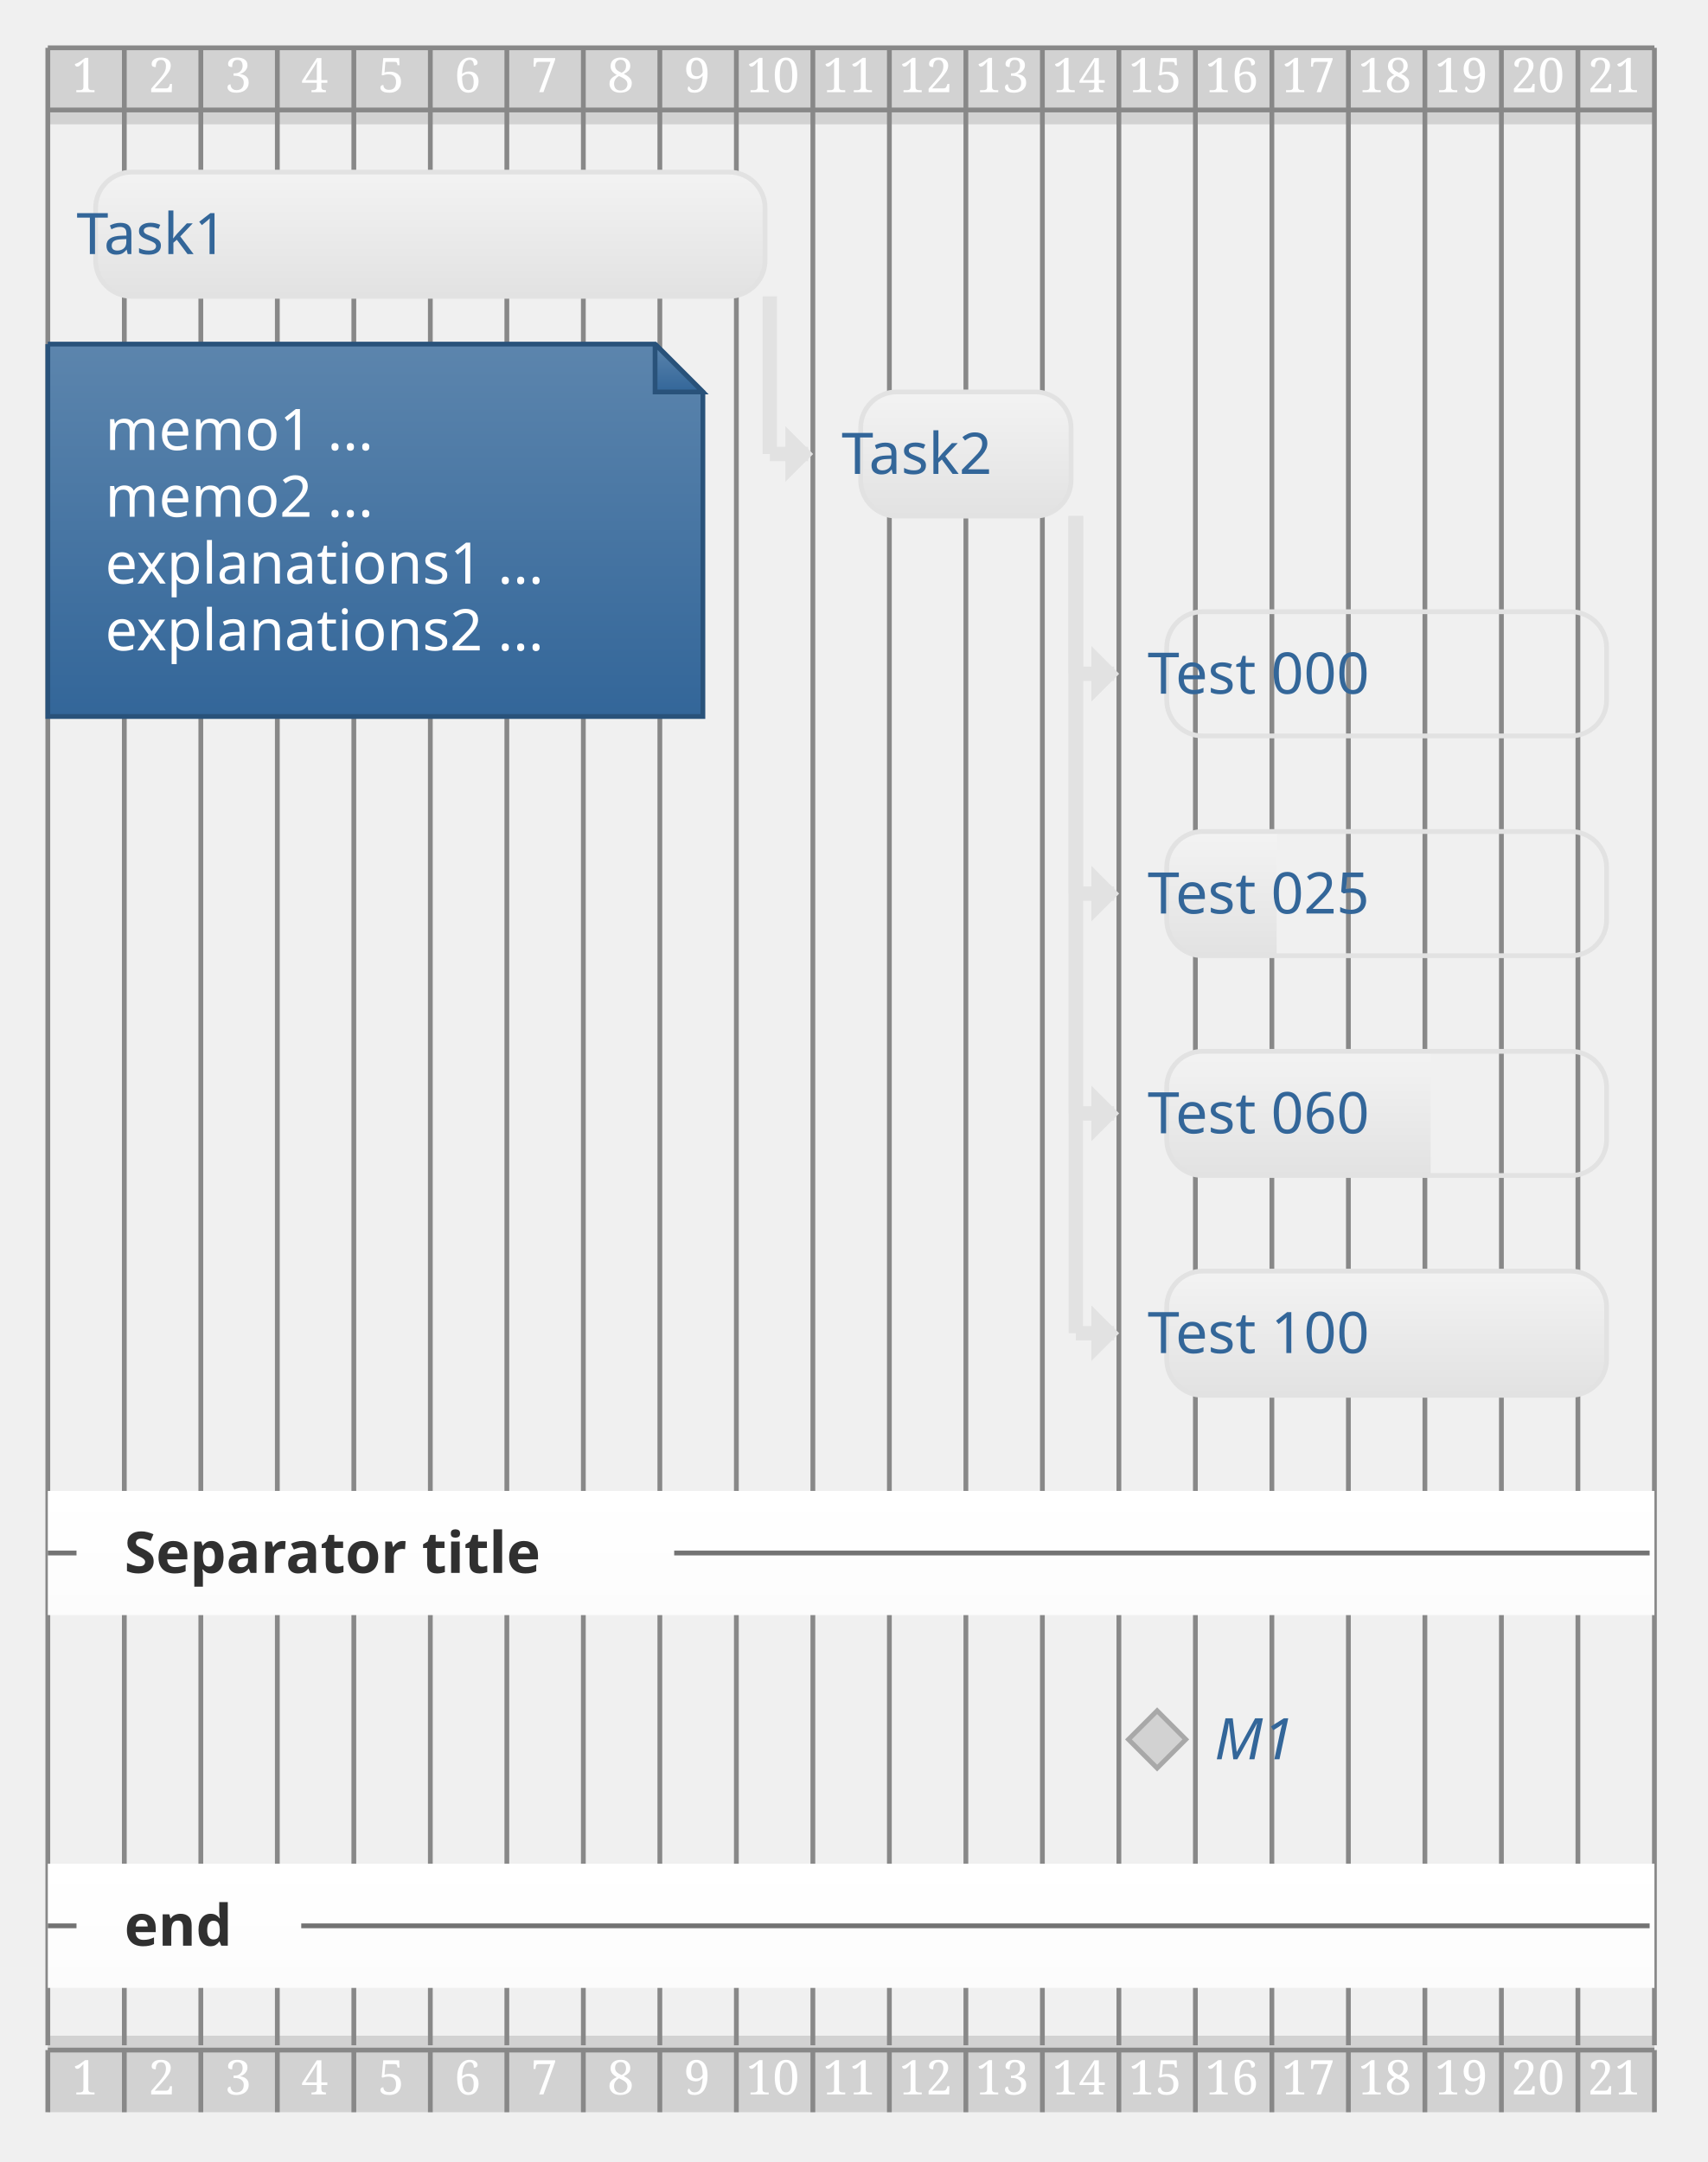
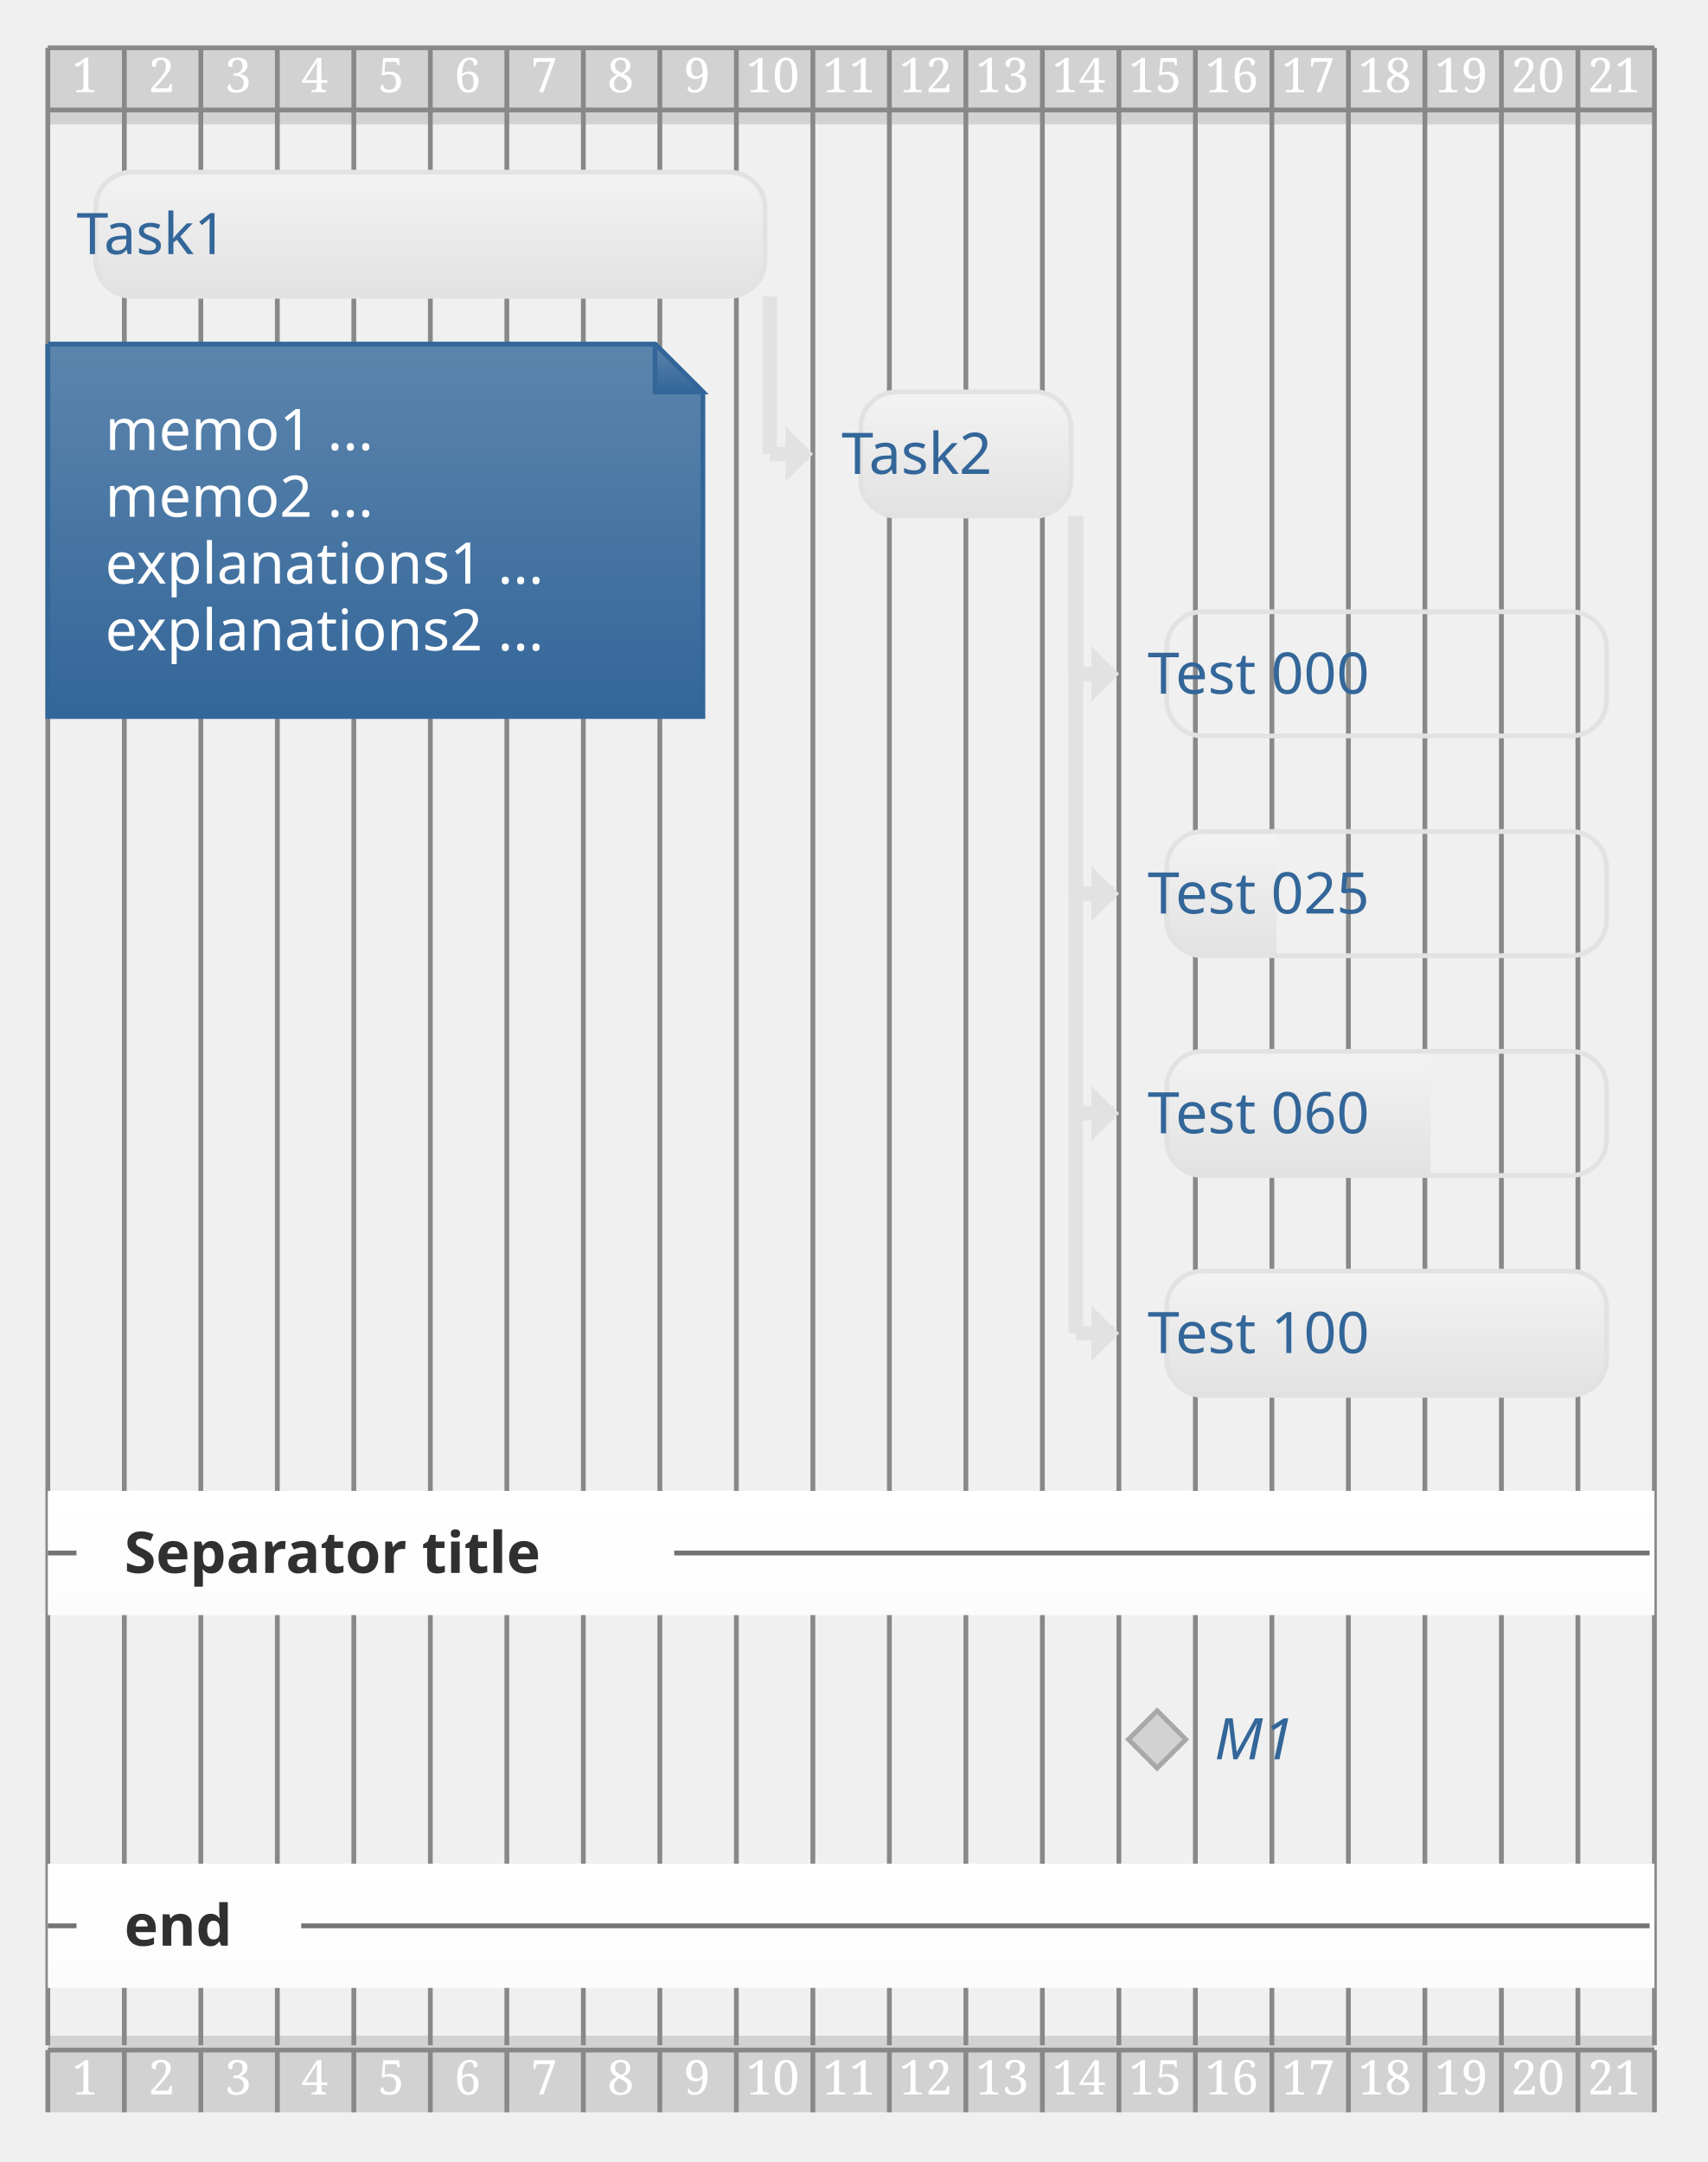
<svg xmlns="http://www.w3.org/2000/svg" contentStyleType="text/css" height="471.875px" preserveAspectRatio="none" style="width:372px;height:471px;" version="1.1" viewBox="0 0 372 471" width="372.917px" zoomAndPan="magnify">
  <defs>
    <linearGradient id="gwntja7p5cz30" x1="50%" x2="50%" y1="0%" y2="100%">
      <stop offset="0%" stop-color="#5C85AD" />
      <stop offset="100%" stop-color="#336699" />
    </linearGradient>
    <linearGradient id="gwntja7p5cz31" x1="50%" x2="50%" y1="0%" y2="100%">
      <stop offset="0%" stop-color="#F3F3F3" />
      <stop offset="100%" stop-color="#E2E2E2" />
    </linearGradient>
    <linearGradient id="gwntja7p5cz32" x1="50%" x2="50%" y1="0%" y2="100%">
      <stop offset="0%" stop-color="#FFFFFF" />
      <stop offset="100%" stop-color="#FCFCFC" />
    </linearGradient>
  </defs>
  <g>
    <rect fill="#D2D2D2" height="16.667" style="stroke:none;stroke-width:1.042;" width="350" x="10.417" y="10.417" />
    <rect fill="#D2D2D2" height="16.667" style="stroke:none;stroke-width:1.042;" width="350" x="10.417" y="443.49" />
    <line style="stroke:#888888;stroke-width:1.042;" x1="10.417" x2="10.417" y1="10.417" y2="445.573" />
    <line style="stroke:#888888;stroke-width:1.042;" x1="27.083" x2="27.083" y1="10.417" y2="445.573" />
    <line style="stroke:#888888;stroke-width:1.042;" x1="43.75" x2="43.75" y1="10.417" y2="445.573" />
    <line style="stroke:#888888;stroke-width:1.042;" x1="60.417" x2="60.417" y1="10.417" y2="445.573" />
    <line style="stroke:#888888;stroke-width:1.042;" x1="77.083" x2="77.083" y1="10.417" y2="445.573" />
    <line style="stroke:#888888;stroke-width:1.042;" x1="93.75" x2="93.75" y1="10.417" y2="445.573" />
    <line style="stroke:#888888;stroke-width:1.042;" x1="110.417" x2="110.417" y1="10.417" y2="445.573" />
    <line style="stroke:#888888;stroke-width:1.042;" x1="127.083" x2="127.083" y1="10.417" y2="445.573" />
    <line style="stroke:#888888;stroke-width:1.042;" x1="143.75" x2="143.75" y1="10.417" y2="445.573" />
    <line style="stroke:#888888;stroke-width:1.042;" x1="160.417" x2="160.417" y1="10.417" y2="445.573" />
    <line style="stroke:#888888;stroke-width:1.042;" x1="177.083" x2="177.083" y1="10.417" y2="445.573" />
    <line style="stroke:#888888;stroke-width:1.042;" x1="193.75" x2="193.75" y1="10.417" y2="445.573" />
    <line style="stroke:#888888;stroke-width:1.042;" x1="210.417" x2="210.417" y1="10.417" y2="445.573" />
    <line style="stroke:#888888;stroke-width:1.042;" x1="227.083" x2="227.083" y1="10.417" y2="445.573" />
    <line style="stroke:#888888;stroke-width:1.042;" x1="243.75" x2="243.75" y1="10.417" y2="445.573" />
    <line style="stroke:#888888;stroke-width:1.042;" x1="260.417" x2="260.417" y1="10.417" y2="445.573" />
    <line style="stroke:#888888;stroke-width:1.042;" x1="277.083" x2="277.083" y1="10.417" y2="445.573" />
    <line style="stroke:#888888;stroke-width:1.042;" x1="293.75" x2="293.75" y1="10.417" y2="445.573" />
    <line style="stroke:#888888;stroke-width:1.042;" x1="310.417" x2="310.417" y1="10.417" y2="445.573" />
    <line style="stroke:#888888;stroke-width:1.042;" x1="327.083" x2="327.083" y1="10.417" y2="445.573" />
    <line style="stroke:#888888;stroke-width:1.042;" x1="343.75" x2="343.75" y1="10.417" y2="445.573" />
    <line style="stroke:#888888;stroke-width:1.042;" x1="360.417" x2="360.417" y1="10.417" y2="445.573" />
    <text fill="#FFFFFF" font-family="Serif" font-size="10.417" lengthAdjust="spacing" textLength="6.25" x="15.625" y="20.086">1</text>
    <text fill="#FFFFFF" font-family="Serif" font-size="10.417" lengthAdjust="spacing" textLength="6.25" x="32.292" y="20.086">2</text>
    <text fill="#FFFFFF" font-family="Serif" font-size="10.417" lengthAdjust="spacing" textLength="6.25" x="48.958" y="20.086">3</text>
    <text fill="#FFFFFF" font-family="Serif" font-size="10.417" lengthAdjust="spacing" textLength="6.25" x="65.625" y="20.086">4</text>
    <text fill="#FFFFFF" font-family="Serif" font-size="10.417" lengthAdjust="spacing" textLength="6.25" x="82.292" y="20.086">5</text>
    <text fill="#FFFFFF" font-family="Serif" font-size="10.417" lengthAdjust="spacing" textLength="6.25" x="98.958" y="20.086">6</text>
    <text fill="#FFFFFF" font-family="Serif" font-size="10.417" lengthAdjust="spacing" textLength="6.25" x="115.625" y="20.086">7</text>
    <text fill="#FFFFFF" font-family="Serif" font-size="10.417" lengthAdjust="spacing" textLength="6.25" x="132.292" y="20.086">8</text>
    <text fill="#FFFFFF" font-family="Serif" font-size="10.417" lengthAdjust="spacing" textLength="6.25" x="148.958" y="20.086">9</text>
    <text fill="#FFFFFF" font-family="Serif" font-size="10.417" lengthAdjust="spacing" textLength="12.5" x="162.5" y="20.086">10</text>
    <text fill="#FFFFFF" font-family="Serif" font-size="10.417" lengthAdjust="spacing" textLength="12.5" x="179.167" y="20.086">11</text>
    <text fill="#FFFFFF" font-family="Serif" font-size="10.417" lengthAdjust="spacing" textLength="12.5" x="195.833" y="20.086">12</text>
    <text fill="#FFFFFF" font-family="Serif" font-size="10.417" lengthAdjust="spacing" textLength="12.5" x="212.5" y="20.086">13</text>
    <text fill="#FFFFFF" font-family="Serif" font-size="10.417" lengthAdjust="spacing" textLength="12.5" x="229.167" y="20.086">14</text>
    <text fill="#FFFFFF" font-family="Serif" font-size="10.417" lengthAdjust="spacing" textLength="12.5" x="245.833" y="20.086">15</text>
    <text fill="#FFFFFF" font-family="Serif" font-size="10.417" lengthAdjust="spacing" textLength="12.5" x="262.5" y="20.086">16</text>
    <text fill="#FFFFFF" font-family="Serif" font-size="10.417" lengthAdjust="spacing" textLength="12.5" x="279.167" y="20.086">17</text>
    <text fill="#FFFFFF" font-family="Serif" font-size="10.417" lengthAdjust="spacing" textLength="12.5" x="295.833" y="20.086">18</text>
    <text fill="#FFFFFF" font-family="Serif" font-size="10.417" lengthAdjust="spacing" textLength="12.5" x="312.5" y="20.086">19</text>
    <text fill="#FFFFFF" font-family="Serif" font-size="10.417" lengthAdjust="spacing" textLength="12.5" x="329.167" y="20.086">20</text>
    <text fill="#FFFFFF" font-family="Serif" font-size="10.417" lengthAdjust="spacing" textLength="12.5" x="345.833" y="20.086">21</text>
    <line style="stroke:#888888;stroke-width:1.042;" x1="10.417" x2="360.417" y1="10.417" y2="10.417" />
    <line style="stroke:#888888;stroke-width:1.042;" x1="10.417" x2="360.417" y1="23.958" y2="23.958" />
    <line style="stroke:#E2E2E2;stroke-width:3.125;" x1="167.708" x2="167.708" y1="64.551" y2="98.909" />
    <line style="stroke:#E2E2E2;stroke-width:3.125;" x1="167.708" x2="176.042" y1="98.909" y2="98.909" />
    <polygon fill="#E2E2E2" points="171.875,94.743,171.875,98.909,171.875,103.076,176.042,98.909" style="stroke:#E2E2E2;stroke-width:1.562;" />
    <line style="stroke:#E2E2E2;stroke-width:3.125;" x1="234.375" x2="234.375" y1="112.435" y2="146.794" />
    <line style="stroke:#E2E2E2;stroke-width:3.125;" x1="234.375" x2="242.708" y1="146.794" y2="146.794" />
    <polygon fill="#E2E2E2" points="238.542,142.627,238.542,146.794,238.542,150.96,242.708,146.794" style="stroke:#E2E2E2;stroke-width:1.562;" />
    <line style="stroke:#E2E2E2;stroke-width:3.125;" x1="234.375" x2="234.375" y1="112.435" y2="194.678" />
    <line style="stroke:#E2E2E2;stroke-width:3.125;" x1="234.375" x2="242.708" y1="194.678" y2="194.678" />
    <polygon fill="#E2E2E2" points="238.542,190.511,238.542,194.678,238.542,198.844,242.708,194.678" style="stroke:#E2E2E2;stroke-width:1.562;" />
    <line style="stroke:#E2E2E2;stroke-width:3.125;" x1="234.375" x2="234.375" y1="112.435" y2="242.562" />
    <line style="stroke:#E2E2E2;stroke-width:3.125;" x1="234.375" x2="242.708" y1="242.562" y2="242.562" />
    <polygon fill="#E2E2E2" points="238.542,238.395,238.542,242.562,238.542,246.728,242.708,242.562" style="stroke:#E2E2E2;stroke-width:1.562;" />
    <line style="stroke:#E2E2E2;stroke-width:3.125;" x1="234.375" x2="234.375" y1="112.435" y2="290.446" />
    <line style="stroke:#E2E2E2;stroke-width:3.125;" x1="234.375" x2="242.708" y1="290.446" y2="290.446" />
    <polygon fill="#E2E2E2" points="238.542,286.279,238.542,290.446,238.542,294.613,242.708,290.446" style="stroke:#E2E2E2;stroke-width:1.562;" />
-     <path d="M10.417,74.967 L10.417,156.087 L153.125,156.087 L153.125,85.384 L142.708,74.967 L10.417,74.967 " fill="url(#gwntja7p5cz30)" style="stroke:#29527A;stroke-width:1.042;" />
-     <path d="M142.708,74.967 L142.708,85.384 L153.125,85.384 L142.708,74.967 " fill="url(#gwntja7p5cz30)" style="stroke:#29527A;stroke-width:1.042;" />
+     <path d="M10.417,74.967 L10.417,156.087 L153.125,156.087 L153.125,85.384 L142.708,74.967 L10.417,74.967 " fill="url(#gwntja7p5cz30)" style="stroke:#336699;stroke-width:1.042;" />
+     <path d="M142.708,74.967 L142.708,85.384 L153.125,85.384 L142.708,74.967 " fill="url(#gwntja7p5cz30)" style="stroke:#336699;stroke-width:1.042;" />
    <text fill="#FFFFFF" font-family="&quot;Verdana&quot;" font-size="12.5" lengthAdjust="spacing" textLength="64.583" x="22.917" y="98.029">memo1 ...</text>
    <text fill="#FFFFFF" font-family="&quot;Verdana&quot;" font-size="12.5" lengthAdjust="spacing" textLength="64.583" x="22.917" y="112.579">memo2 ...</text>
    <text fill="#FFFFFF" font-family="&quot;Verdana&quot;" font-size="12.5" lengthAdjust="spacing" textLength="108.333" x="22.917" y="127.13">explanations1 ...</text>
    <text fill="#FFFFFF" font-family="&quot;Verdana&quot;" font-size="12.5" lengthAdjust="spacing" textLength="108.333" x="22.917" y="141.681">explanations2 ...</text>
    <rect fill="url(#gwntja7p5cz31)" height="27.051" rx="7.812" ry="7.812" style="stroke:#E2E2E2;stroke-width:1.042;" width="145.833" x="20.833" y="37.5" />
    <rect fill="url(#gwntja7p5cz31)" height="27.051" rx="7.812" ry="7.812" style="stroke:#E2E2E2;stroke-width:1.042;" width="45.833" x="187.5" y="85.384" />
    <rect fill="none" height="27.051" rx="7.812" ry="7.812" style="stroke:#E2E2E2;stroke-width:1.042;" width="95.833" x="254.167" y="133.268" />
    <path d="M278.125,208.203 L261.979,208.203 A7.812,7.812 0 0 1 254.167,200.391 L254.167,188.965 A7.812,7.812 0 0 1 261.979,181.152 L278.125,181.152 " fill="url(#gwntja7p5cz31)" style="stroke:none;stroke-width:1.042;" />
    <path d="M278.125,181.152 L342.188,181.152 A7.812,7.812 0 0 1 350,188.965 L350,200.391 A7.812,7.812 0 0 1 342.188,208.203 L278.125,208.203 " fill="none" style="stroke:none;stroke-width:1.042;" />
    <rect fill="none" height="27.051" rx="7.812" ry="7.812" style="stroke:#E2E2E2;stroke-width:1.042;" width="95.833" x="254.167" y="181.152" />
    <path d="M311.667,256.087 L261.979,256.087 A7.812,7.812 0 0 1 254.167,248.275 L254.167,236.849 A7.812,7.812 0 0 1 261.979,229.036 L311.667,229.036 " fill="url(#gwntja7p5cz31)" style="stroke:none;stroke-width:1.042;" />
    <path d="M311.667,229.036 L342.188,229.036 A7.812,7.812 0 0 1 350,236.849 L350,248.275 A7.812,7.812 0 0 1 342.188,256.087 L311.667,256.087 " fill="none" style="stroke:none;stroke-width:1.042;" />
    <rect fill="none" height="27.051" rx="7.812" ry="7.812" style="stroke:#E2E2E2;stroke-width:1.042;" width="95.833" x="254.167" y="229.036" />
    <rect fill="url(#gwntja7p5cz31)" height="27.051" rx="7.812" ry="7.812" style="stroke:#E2E2E2;stroke-width:1.042;" width="95.833" x="254.167" y="276.921" />
    <rect fill="url(#gwntja7p5cz32)" height="27.051" style="stroke:none;stroke-width:1.042;" width="350" x="10.417" y="324.805" />
    <line style="stroke:#737373;stroke-width:1.042;" x1="10.417" x2="16.667" y1="338.33" y2="338.33" />
    <line style="stroke:#737373;stroke-width:1.042;" x1="146.875" x2="359.375" y1="338.33" y2="338.33" />
    <polygon fill="#D2D2D2" points="252.083,372.689,258.333,378.939,252.083,385.189,245.833,378.939" style="stroke:#A8A8A8;stroke-width:1.042;" />
    <rect fill="url(#gwntja7p5cz32)" height="27.051" style="stroke:none;stroke-width:1.042;" width="350" x="10.417" y="406.022" />
    <line style="stroke:#737373;stroke-width:1.042;" x1="10.417" x2="16.667" y1="419.548" y2="419.548" />
    <line style="stroke:#737373;stroke-width:1.042;" x1="65.625" x2="359.375" y1="419.548" y2="419.548" />
    <text fill="#336699" font-family="&quot;Verdana&quot;" font-size="12.5" lengthAdjust="spacing" textLength="38.542" x="16.667" y="55.353">Task1</text>
    <text fill="#336699" font-family="&quot;Verdana&quot;" font-size="12.5" lengthAdjust="spacing" textLength="38.542" x="183.333" y="103.237">Task2</text>
    <text fill="#336699" font-family="&quot;Verdana&quot;" font-size="12.5" lengthAdjust="spacing" textLength="61.458" x="250" y="151.121">Test  000</text>
    <text fill="#336699" font-family="&quot;Verdana&quot;" font-size="12.5" lengthAdjust="spacing" textLength="61.458" x="250" y="199.005">Test  025</text>
    <text fill="#336699" font-family="&quot;Verdana&quot;" font-size="12.5" lengthAdjust="spacing" textLength="61.458" x="250" y="246.889">Test  060</text>
    <text fill="#336699" font-family="&quot;Verdana&quot;" font-size="12.5" lengthAdjust="spacing" textLength="61.458" x="250" y="294.773">Test  100</text>
    <text fill="#303030" font-family="&quot;Verdana&quot;" font-size="12.5" font-weight="bold" lengthAdjust="spacing" textLength="109.375" x="27.083" y="342.658">Separator title</text>
    <text fill="#336699" font-family="&quot;Verdana&quot;" font-size="12.5" font-style="italic" lengthAdjust="spacing" textLength="18.75" x="264.583" y="383.266">M1</text>
    <text fill="#303030" font-family="&quot;Verdana&quot;" font-size="12.5" font-weight="bold" lengthAdjust="spacing" textLength="28.125" x="27.083" y="423.875">end</text>
    <line style="stroke:#888888;stroke-width:1.042;" x1="10.417" x2="10.417" y1="446.615" y2="460.156" />
    <line style="stroke:#888888;stroke-width:1.042;" x1="27.083" x2="27.083" y1="446.615" y2="460.156" />
    <line style="stroke:#888888;stroke-width:1.042;" x1="43.75" x2="43.75" y1="446.615" y2="460.156" />
    <line style="stroke:#888888;stroke-width:1.042;" x1="60.417" x2="60.417" y1="446.615" y2="460.156" />
    <line style="stroke:#888888;stroke-width:1.042;" x1="77.083" x2="77.083" y1="446.615" y2="460.156" />
    <line style="stroke:#888888;stroke-width:1.042;" x1="93.75" x2="93.75" y1="446.615" y2="460.156" />
    <line style="stroke:#888888;stroke-width:1.042;" x1="110.417" x2="110.417" y1="446.615" y2="460.156" />
    <line style="stroke:#888888;stroke-width:1.042;" x1="127.083" x2="127.083" y1="446.615" y2="460.156" />
    <line style="stroke:#888888;stroke-width:1.042;" x1="143.75" x2="143.75" y1="446.615" y2="460.156" />
    <line style="stroke:#888888;stroke-width:1.042;" x1="160.417" x2="160.417" y1="446.615" y2="460.156" />
    <line style="stroke:#888888;stroke-width:1.042;" x1="177.083" x2="177.083" y1="446.615" y2="460.156" />
    <line style="stroke:#888888;stroke-width:1.042;" x1="193.75" x2="193.75" y1="446.615" y2="460.156" />
    <line style="stroke:#888888;stroke-width:1.042;" x1="210.417" x2="210.417" y1="446.615" y2="460.156" />
    <line style="stroke:#888888;stroke-width:1.042;" x1="227.083" x2="227.083" y1="446.615" y2="460.156" />
    <line style="stroke:#888888;stroke-width:1.042;" x1="243.75" x2="243.75" y1="446.615" y2="460.156" />
    <line style="stroke:#888888;stroke-width:1.042;" x1="260.417" x2="260.417" y1="446.615" y2="460.156" />
    <line style="stroke:#888888;stroke-width:1.042;" x1="277.083" x2="277.083" y1="446.615" y2="460.156" />
    <line style="stroke:#888888;stroke-width:1.042;" x1="293.75" x2="293.75" y1="446.615" y2="460.156" />
    <line style="stroke:#888888;stroke-width:1.042;" x1="310.417" x2="310.417" y1="446.615" y2="460.156" />
    <line style="stroke:#888888;stroke-width:1.042;" x1="327.083" x2="327.083" y1="446.615" y2="460.156" />
    <line style="stroke:#888888;stroke-width:1.042;" x1="343.75" x2="343.75" y1="446.615" y2="460.156" />
    <line style="stroke:#888888;stroke-width:1.042;" x1="360.417" x2="360.417" y1="446.615" y2="460.156" />
    <text fill="#FFFFFF" font-family="Serif" font-size="10.417" lengthAdjust="spacing" textLength="6.25" x="15.625" y="456.284">1</text>
    <text fill="#FFFFFF" font-family="Serif" font-size="10.417" lengthAdjust="spacing" textLength="6.25" x="32.292" y="456.284">2</text>
    <text fill="#FFFFFF" font-family="Serif" font-size="10.417" lengthAdjust="spacing" textLength="6.25" x="48.958" y="456.284">3</text>
    <text fill="#FFFFFF" font-family="Serif" font-size="10.417" lengthAdjust="spacing" textLength="6.25" x="65.625" y="456.284">4</text>
    <text fill="#FFFFFF" font-family="Serif" font-size="10.417" lengthAdjust="spacing" textLength="6.25" x="82.292" y="456.284">5</text>
    <text fill="#FFFFFF" font-family="Serif" font-size="10.417" lengthAdjust="spacing" textLength="6.25" x="98.958" y="456.284">6</text>
    <text fill="#FFFFFF" font-family="Serif" font-size="10.417" lengthAdjust="spacing" textLength="6.25" x="115.625" y="456.284">7</text>
    <text fill="#FFFFFF" font-family="Serif" font-size="10.417" lengthAdjust="spacing" textLength="6.25" x="132.292" y="456.284">8</text>
    <text fill="#FFFFFF" font-family="Serif" font-size="10.417" lengthAdjust="spacing" textLength="6.25" x="148.958" y="456.284">9</text>
    <text fill="#FFFFFF" font-family="Serif" font-size="10.417" lengthAdjust="spacing" textLength="12.5" x="162.5" y="456.284">10</text>
    <text fill="#FFFFFF" font-family="Serif" font-size="10.417" lengthAdjust="spacing" textLength="12.5" x="179.167" y="456.284">11</text>
    <text fill="#FFFFFF" font-family="Serif" font-size="10.417" lengthAdjust="spacing" textLength="12.5" x="195.833" y="456.284">12</text>
    <text fill="#FFFFFF" font-family="Serif" font-size="10.417" lengthAdjust="spacing" textLength="12.5" x="212.5" y="456.284">13</text>
    <text fill="#FFFFFF" font-family="Serif" font-size="10.417" lengthAdjust="spacing" textLength="12.5" x="229.167" y="456.284">14</text>
    <text fill="#FFFFFF" font-family="Serif" font-size="10.417" lengthAdjust="spacing" textLength="12.5" x="245.833" y="456.284">15</text>
    <text fill="#FFFFFF" font-family="Serif" font-size="10.417" lengthAdjust="spacing" textLength="12.5" x="262.5" y="456.284">16</text>
    <text fill="#FFFFFF" font-family="Serif" font-size="10.417" lengthAdjust="spacing" textLength="12.5" x="279.167" y="456.284">17</text>
    <text fill="#FFFFFF" font-family="Serif" font-size="10.417" lengthAdjust="spacing" textLength="12.5" x="295.833" y="456.284">18</text>
    <text fill="#FFFFFF" font-family="Serif" font-size="10.417" lengthAdjust="spacing" textLength="12.5" x="312.5" y="456.284">19</text>
    <text fill="#FFFFFF" font-family="Serif" font-size="10.417" lengthAdjust="spacing" textLength="12.5" x="329.167" y="456.284">20</text>
    <text fill="#FFFFFF" font-family="Serif" font-size="10.417" lengthAdjust="spacing" textLength="12.5" x="345.833" y="456.284">21</text>
    <line style="stroke:#888888;stroke-width:1.042;" x1="10.417" x2="360.417" y1="446.615" y2="446.615" />
  </g>
</svg>
